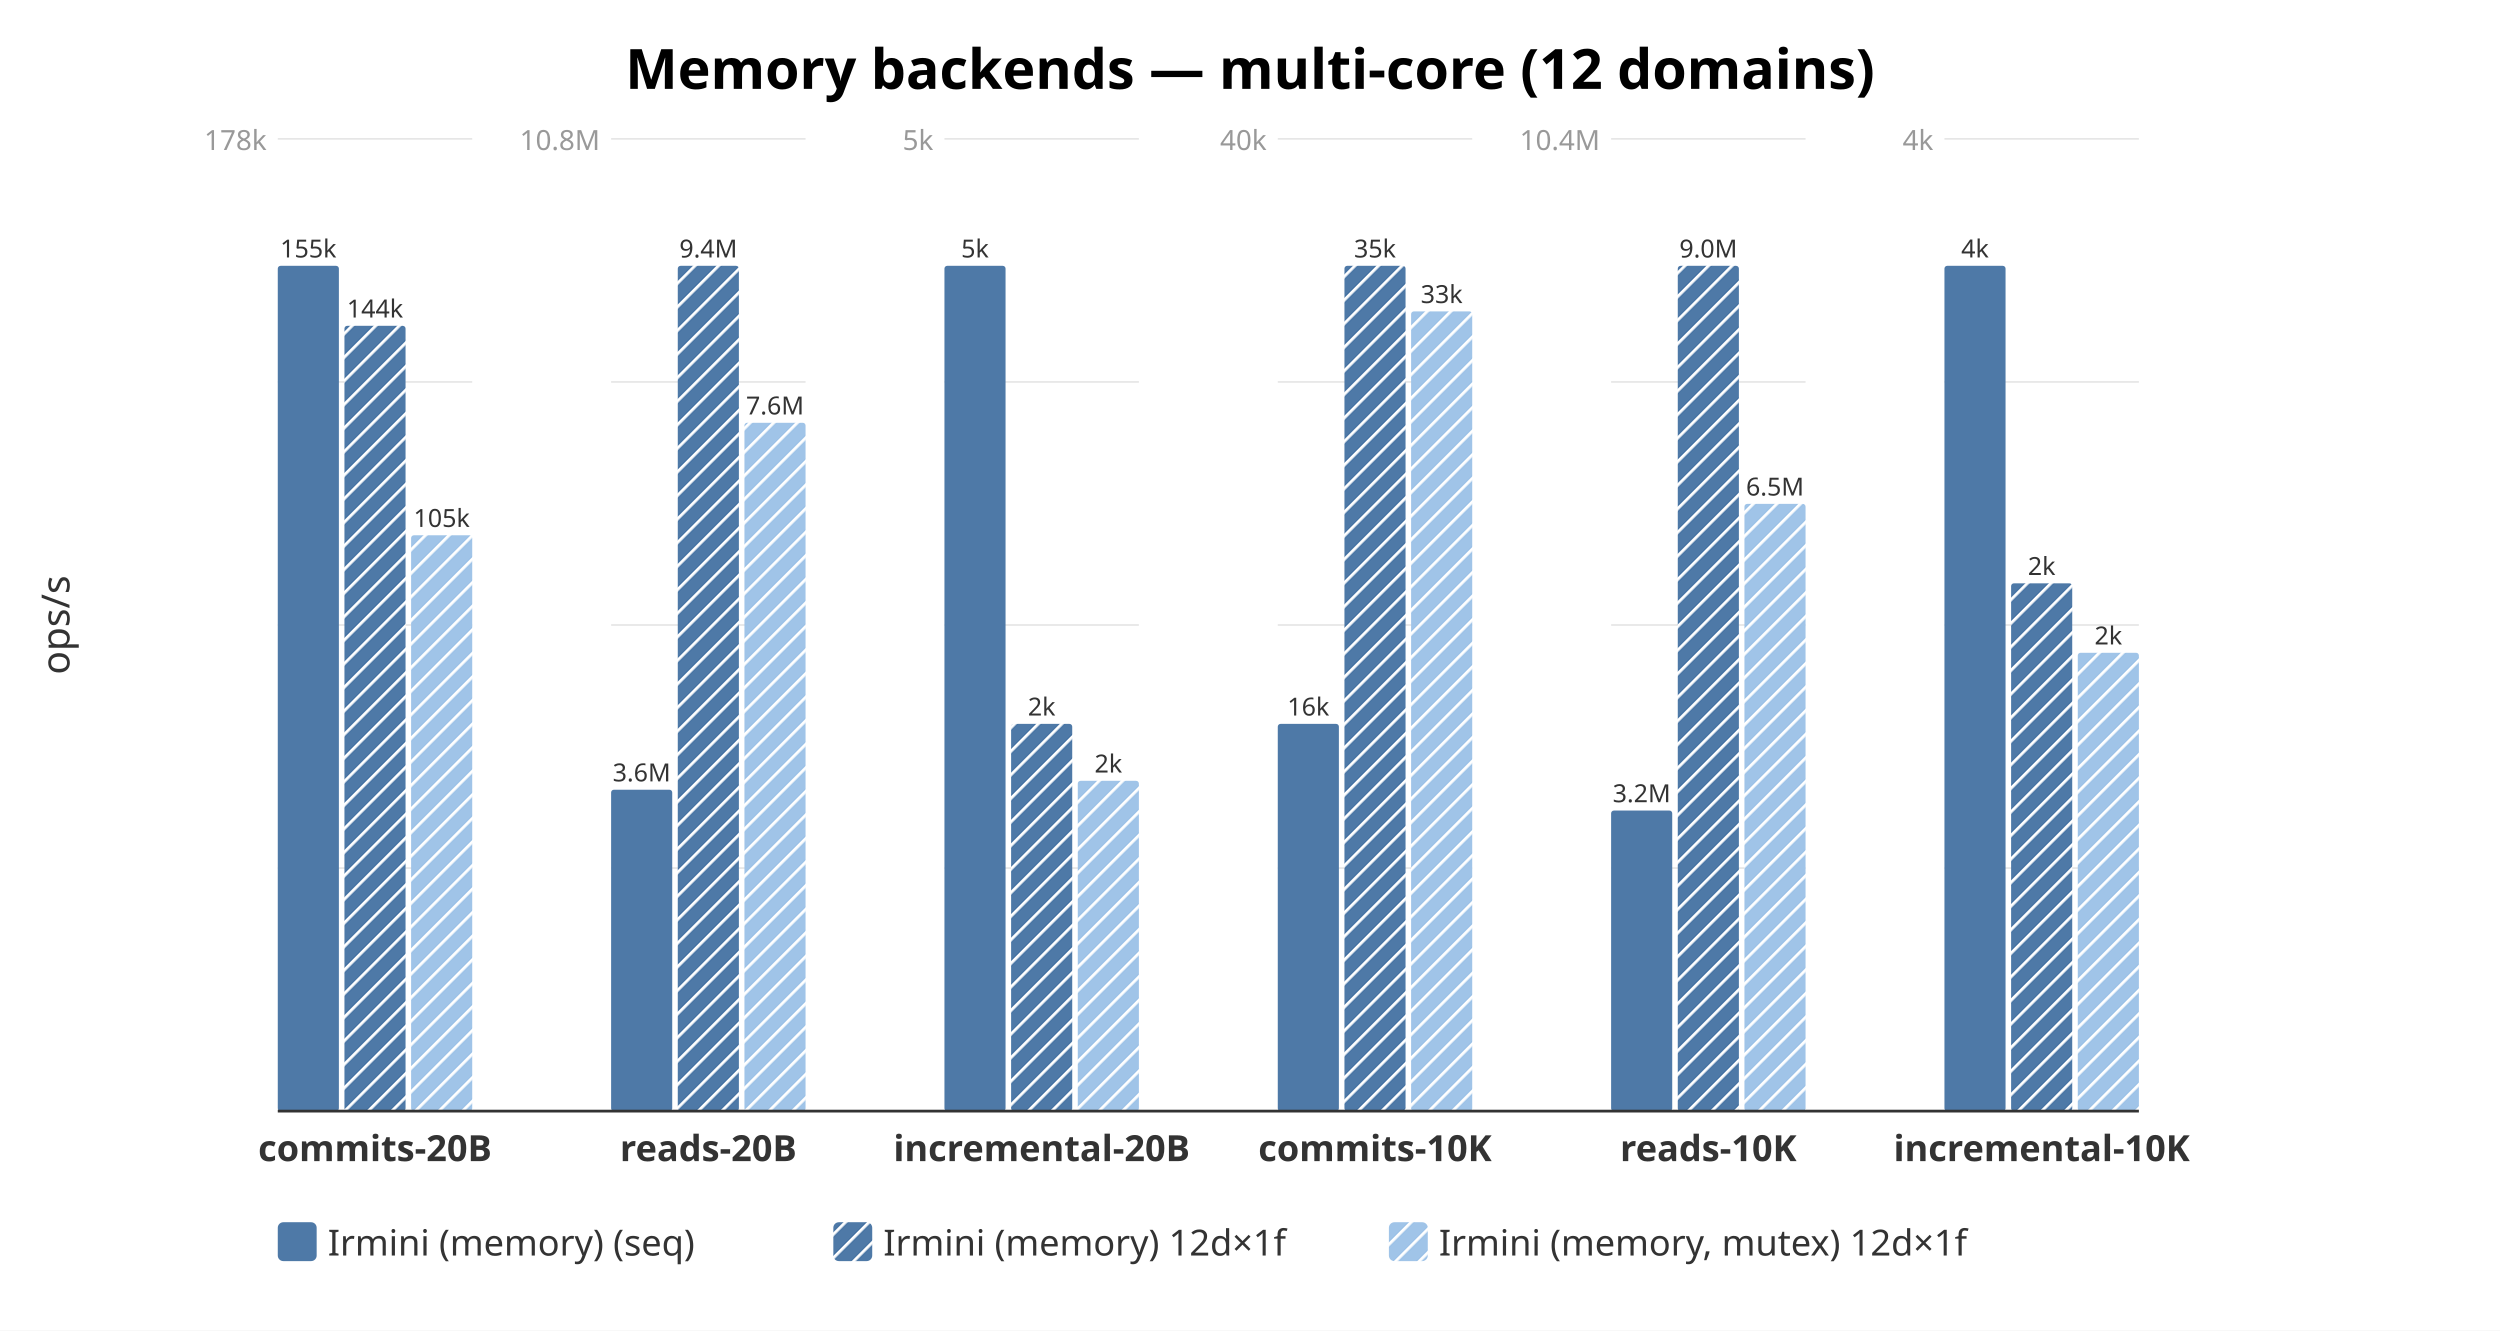
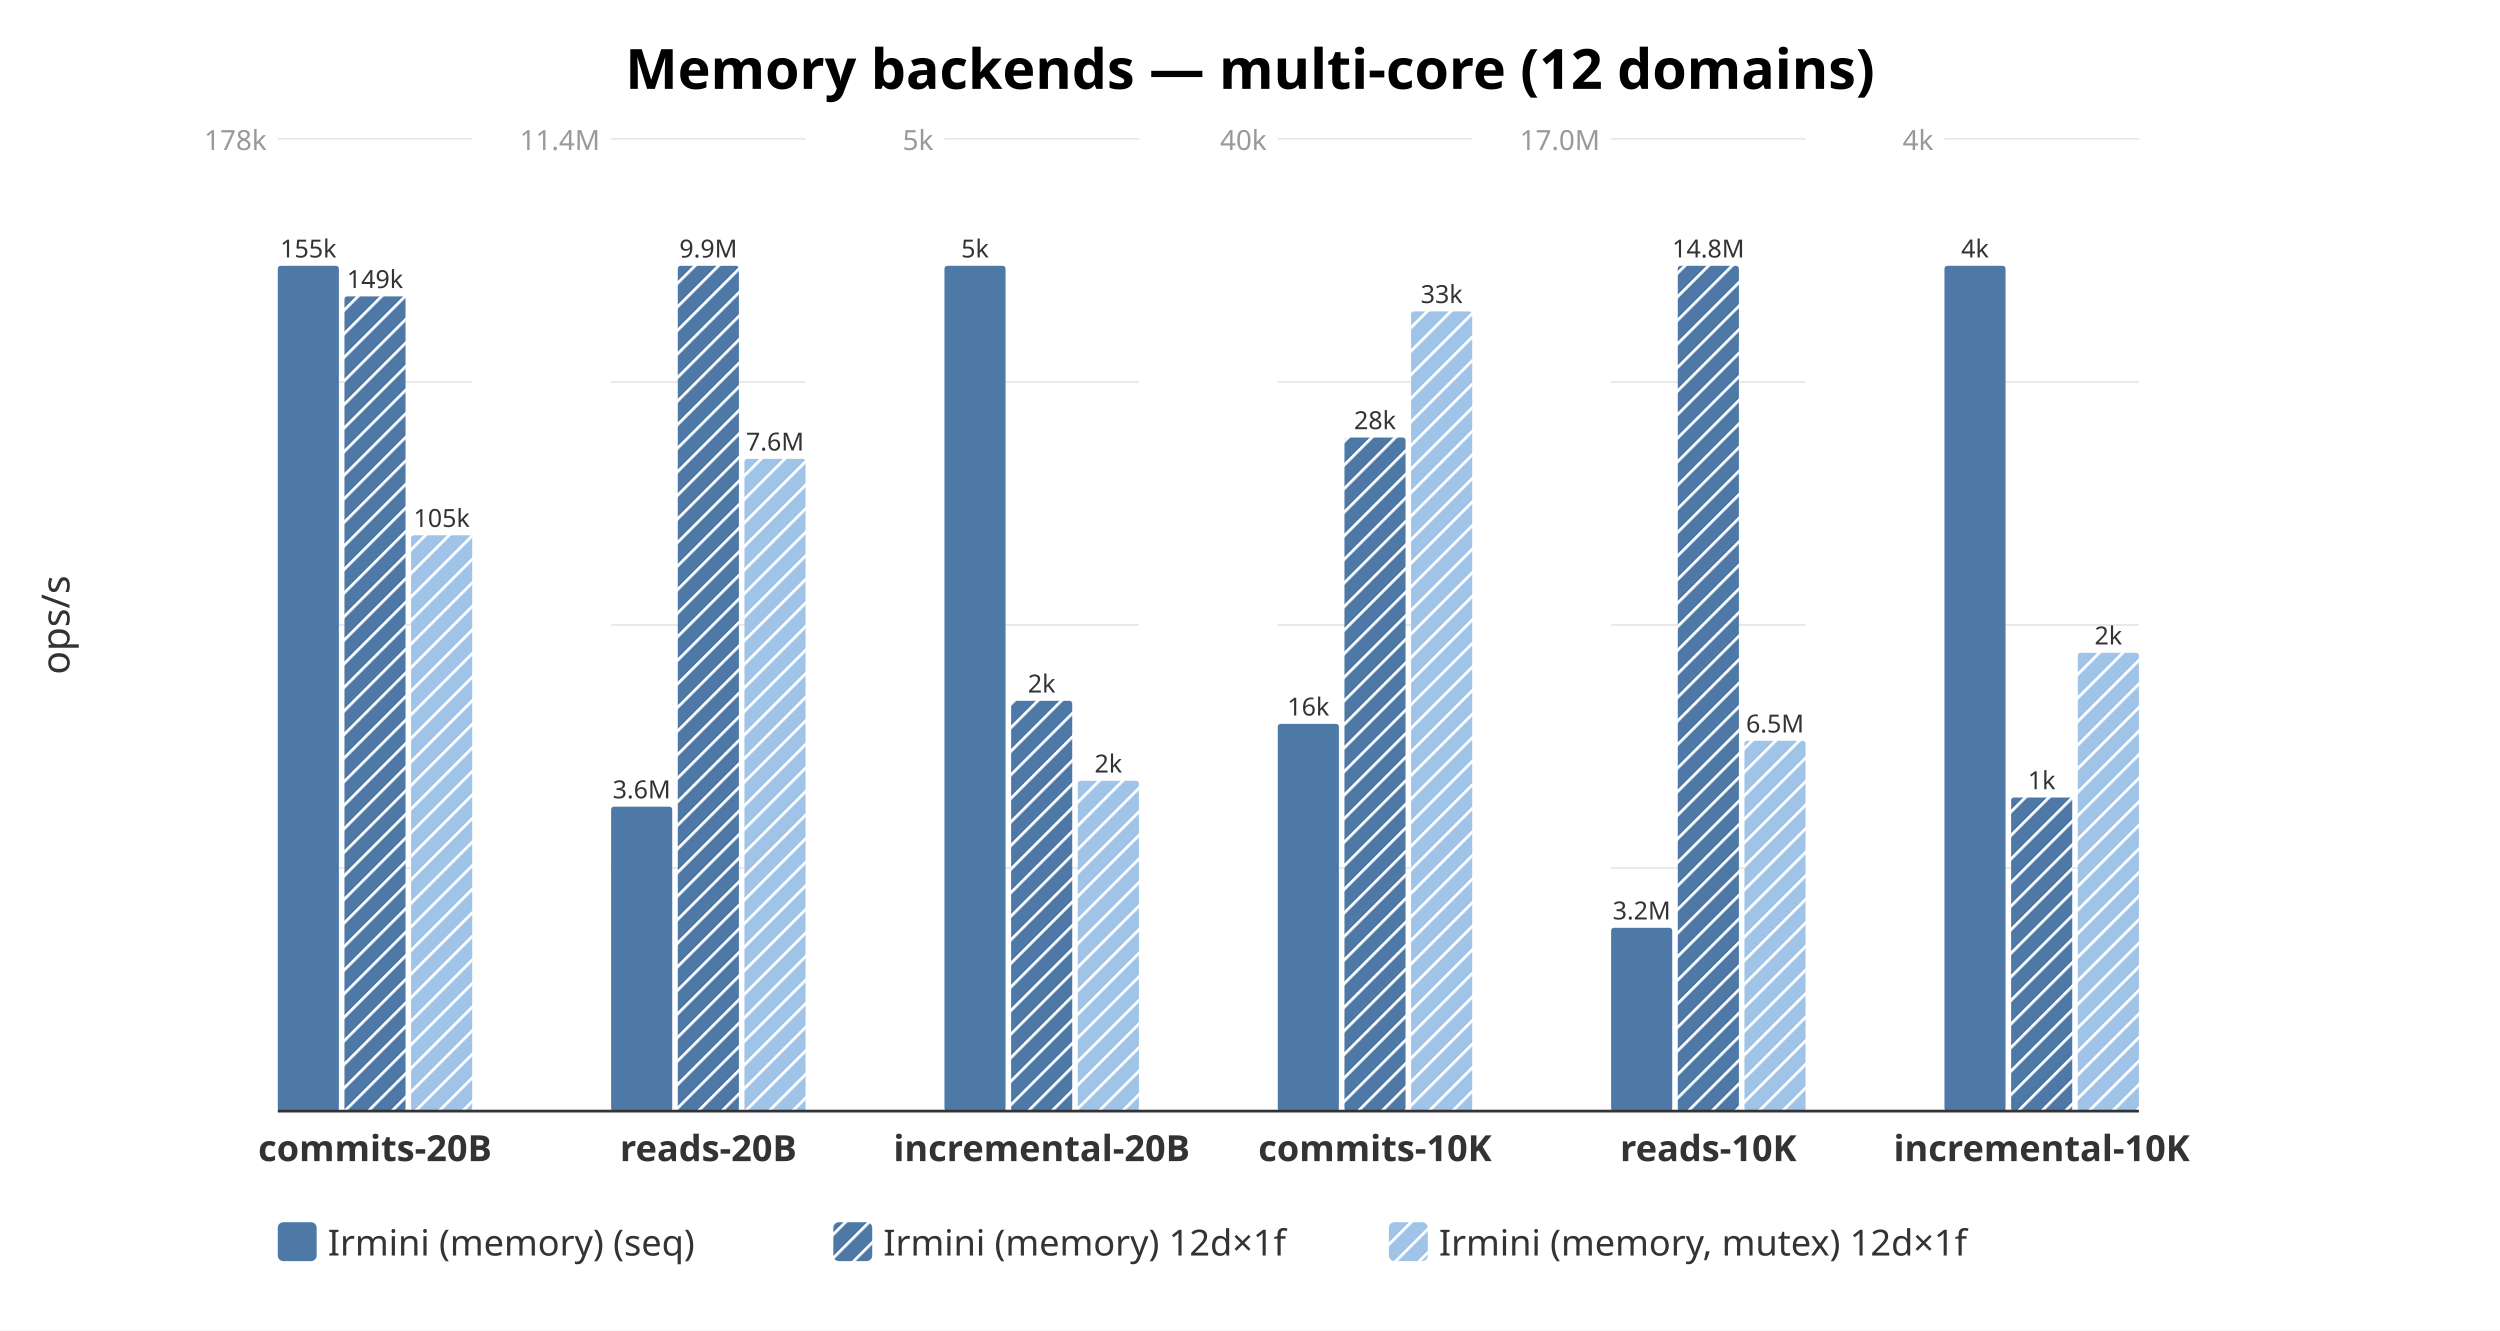
<svg xmlns="http://www.w3.org/2000/svg" width="900" height="479" font-family="system-ui, sans-serif" font-size="14">
  <rect width="900" height="479" fill="white" />
  <defs>
-     <pattern id="hatch-9652" width="6" height="6" patternUnits="userSpaceOnUse" patternTransform="rotate(45)">
+     <pattern id="hatch-4058" width="6" height="6" patternUnits="userSpaceOnUse" patternTransform="rotate(45)">
      <rect width="6" height="6" fill="#4e79a7" />
      <line x1="0" y1="0" x2="0" y2="6" stroke="white" stroke-width="2" />
    </pattern>
-     <pattern id="hatch-7561" width="6" height="6" patternUnits="userSpaceOnUse" patternTransform="rotate(45)">
+     <pattern id="hatch-3395" width="6" height="6" patternUnits="userSpaceOnUse" patternTransform="rotate(45)">
      <rect width="6" height="6" fill="#a0c4e8" />
      <line x1="0" y1="0" x2="0" y2="6" stroke="white" stroke-width="2" />
    </pattern>
  </defs>
  <text x="450.0" y="32" text-anchor="middle" font-size="20" font-weight="bold">Memory backends — multi-core (12 domains)</text>
  <g transform="translate(100,50)">
    <text x="-75" y="175.0" text-anchor="middle" font-size="14" fill="#333" transform="rotate(-90,-75,175.0)">ops/s</text>
    <line x1="0" y1="262.5" x2="70" y2="262.5" stroke="#e0e0e0" stroke-width="0.5" />
    <line x1="0" y1="175.0" x2="70" y2="175.0" stroke="#e0e0e0" stroke-width="0.5" />
    <line x1="0" y1="87.5" x2="70" y2="87.5" stroke="#e0e0e0" stroke-width="0.5" />
    <line x1="0" y1="0.0" x2="70" y2="0.0" stroke="#e0e0e0" stroke-width="0.5" />
    <text x="-4.0" y="4.0" text-anchor="end" font-size="10" fill="#999">178k</text>
    <rect x="0.0" y="45.7" width="22" height="304.3" fill="#4e79a7" rx="1" />
    <text x="11.0" y="42.7" text-anchor="middle" font-size="9" fill="#333">155k</text>
-     <rect x="24.0" y="67.3" width="22" height="282.7" fill="url(#hatch-9652)" rx="1" />
-     <text x="35.0" y="64.3" text-anchor="middle" font-size="9" fill="#333">144k</text>
-     <rect x="48.0" y="142.7" width="22" height="207.3" fill="url(#hatch-7561)" rx="1" />
+     <rect x="24.0" y="56.7" width="22" height="293.3" fill="url(#hatch-4058)" rx="1" />
+     <text x="35.0" y="53.7" text-anchor="middle" font-size="9" fill="#333">149k</text>
+     <rect x="48.0" y="142.7" width="22" height="207.3" fill="url(#hatch-3395)" rx="1" />
    <text x="59.0" y="139.7" text-anchor="middle" font-size="9" fill="#333">105k</text>
    <text x="35.0" y="368" text-anchor="middle" font-size="13" font-weight="bold" fill="#333">commits-20B</text>
    <line x1="120" y1="262.5" x2="190" y2="262.5" stroke="#e0e0e0" stroke-width="0.5" />
    <line x1="120" y1="175.0" x2="190" y2="175.0" stroke="#e0e0e0" stroke-width="0.5" />
    <line x1="120" y1="87.5" x2="190" y2="87.5" stroke="#e0e0e0" stroke-width="0.5" />
    <line x1="120" y1="0.0" x2="190" y2="0.0" stroke="#e0e0e0" stroke-width="0.5" />
-     <text x="116.0" y="4.0" text-anchor="end" font-size="10" fill="#999">10.8M</text>
-     <rect x="120.0" y="234.3" width="22" height="115.7" fill="#4e79a7" rx="1" />
-     <text x="131.0" y="231.3" text-anchor="middle" font-size="9" fill="#333">3.6M</text>
-     <rect x="144.0" y="45.7" width="22" height="304.3" fill="url(#hatch-9652)" rx="1" />
-     <text x="155.0" y="42.7" text-anchor="middle" font-size="9" fill="#333">9.4M</text>
-     <rect x="168.0" y="102.2" width="22" height="247.8" fill="url(#hatch-7561)" rx="1" />
-     <text x="179.0" y="99.2" text-anchor="middle" font-size="9" fill="#333">7.6M</text>
+     <text x="116.0" y="4.0" text-anchor="end" font-size="10" fill="#999">11.4M</text>
+     <rect x="120.0" y="240.4" width="22" height="109.6" fill="#4e79a7" rx="1" />
+     <text x="131.0" y="237.4" text-anchor="middle" font-size="9" fill="#333">3.6M</text>
+     <rect x="144.0" y="45.7" width="22" height="304.3" fill="url(#hatch-4058)" rx="1" />
+     <text x="155.0" y="42.7" text-anchor="middle" font-size="9" fill="#333">9.9M</text>
+     <rect x="168.0" y="115.2" width="22" height="234.8" fill="url(#hatch-3395)" rx="1" />
+     <text x="179.0" y="112.2" text-anchor="middle" font-size="9" fill="#333">7.6M</text>
    <text x="155.0" y="368" text-anchor="middle" font-size="13" font-weight="bold" fill="#333">reads-20B</text>
    <line x1="240" y1="262.5" x2="310" y2="262.5" stroke="#e0e0e0" stroke-width="0.5" />
    <line x1="240" y1="175.0" x2="310" y2="175.0" stroke="#e0e0e0" stroke-width="0.5" />
    <line x1="240" y1="87.5" x2="310" y2="87.5" stroke="#e0e0e0" stroke-width="0.5" />
    <line x1="240" y1="0.0" x2="310" y2="0.0" stroke="#e0e0e0" stroke-width="0.5" />
    <text x="236.0" y="4.0" text-anchor="end" font-size="10" fill="#999">5k</text>
    <rect x="240.0" y="45.7" width="22" height="304.3" fill="#4e79a7" rx="1" />
    <text x="251.0" y="42.7" text-anchor="middle" font-size="9" fill="#333">5k</text>
-     <rect x="264.0" y="210.6" width="22" height="139.4" fill="url(#hatch-9652)" rx="1" />
-     <text x="275.0" y="207.6" text-anchor="middle" font-size="9" fill="#333">2k</text>
-     <rect x="288.0" y="231.1" width="22" height="118.9" fill="url(#hatch-7561)" rx="1" />
+     <rect x="264.0" y="202.3" width="22" height="147.7" fill="url(#hatch-4058)" rx="1" />
+     <text x="275.0" y="199.3" text-anchor="middle" font-size="9" fill="#333">2k</text>
+     <rect x="288.0" y="231.1" width="22" height="118.9" fill="url(#hatch-3395)" rx="1" />
    <text x="299.0" y="228.1" text-anchor="middle" font-size="9" fill="#333">2k</text>
    <text x="275.0" y="368" text-anchor="middle" font-size="13" font-weight="bold" fill="#333">incremental-20B</text>
    <line x1="360" y1="262.5" x2="430" y2="262.5" stroke="#e0e0e0" stroke-width="0.5" />
    <line x1="360" y1="175.0" x2="430" y2="175.0" stroke="#e0e0e0" stroke-width="0.5" />
    <line x1="360" y1="87.5" x2="430" y2="87.5" stroke="#e0e0e0" stroke-width="0.5" />
    <line x1="360" y1="0.0" x2="430" y2="0.0" stroke="#e0e0e0" stroke-width="0.5" />
    <text x="356.0" y="4.0" text-anchor="end" font-size="10" fill="#999">40k</text>
    <rect x="360.0" y="210.6" width="22" height="139.4" fill="#4e79a7" rx="1" />
    <text x="371.0" y="207.6" text-anchor="middle" font-size="9" fill="#333">16k</text>
-     <rect x="384.0" y="45.7" width="22" height="304.3" fill="url(#hatch-9652)" rx="1" />
-     <text x="395.0" y="42.7" text-anchor="middle" font-size="9" fill="#333">35k</text>
-     <rect x="408.0" y="62.1" width="22" height="287.9" fill="url(#hatch-7561)" rx="1" />
+     <rect x="384.0" y="107.5" width="22" height="242.5" fill="url(#hatch-4058)" rx="1" />
+     <text x="395.0" y="104.5" text-anchor="middle" font-size="9" fill="#333">28k</text>
+     <rect x="408.0" y="62.1" width="22" height="287.9" fill="url(#hatch-3395)" rx="1" />
    <text x="419.0" y="59.1" text-anchor="middle" font-size="9" fill="#333">33k</text>
    <text x="395.0" y="368" text-anchor="middle" font-size="13" font-weight="bold" fill="#333">commits-10K</text>
    <line x1="480" y1="262.5" x2="550" y2="262.5" stroke="#e0e0e0" stroke-width="0.5" />
    <line x1="480" y1="175.0" x2="550" y2="175.0" stroke="#e0e0e0" stroke-width="0.5" />
    <line x1="480" y1="87.5" x2="550" y2="87.5" stroke="#e0e0e0" stroke-width="0.5" />
    <line x1="480" y1="0.0" x2="550" y2="0.0" stroke="#e0e0e0" stroke-width="0.5" />
-     <text x="476.0" y="4.0" text-anchor="end" font-size="10" fill="#999">10.4M</text>
-     <rect x="480.0" y="241.8" width="22" height="108.2" fill="#4e79a7" rx="1" />
-     <text x="491.0" y="238.8" text-anchor="middle" font-size="9" fill="#333">3.2M</text>
-     <rect x="504.0" y="45.7" width="22" height="304.3" fill="url(#hatch-9652)" rx="1" />
-     <text x="515.0" y="42.7" text-anchor="middle" font-size="9" fill="#333">9.0M</text>
-     <rect x="528.0" y="131.4" width="22" height="218.6" fill="url(#hatch-7561)" rx="1" />
-     <text x="539.0" y="128.4" text-anchor="middle" font-size="9" fill="#333">6.5M</text>
+     <text x="476.0" y="4.0" text-anchor="end" font-size="10" fill="#999">17.0M</text>
+     <rect x="480.0" y="284.0" width="22" height="66.0" fill="#4e79a7" rx="1" />
+     <text x="491.0" y="281.0" text-anchor="middle" font-size="9" fill="#333">3.2M</text>
+     <rect x="504.0" y="45.7" width="22" height="304.3" fill="url(#hatch-4058)" rx="1" />
+     <text x="515.0" y="42.7" text-anchor="middle" font-size="9" fill="#333">14.8M</text>
+     <rect x="528.0" y="216.7" width="22" height="133.3" fill="url(#hatch-3395)" rx="1" />
+     <text x="539.0" y="213.7" text-anchor="middle" font-size="9" fill="#333">6.5M</text>
    <text x="515.0" y="368" text-anchor="middle" font-size="13" font-weight="bold" fill="#333">reads-10K</text>
    <line x1="600" y1="262.5" x2="670" y2="262.5" stroke="#e0e0e0" stroke-width="0.5" />
    <line x1="600" y1="175.0" x2="670" y2="175.0" stroke="#e0e0e0" stroke-width="0.5" />
    <line x1="600" y1="87.5" x2="670" y2="87.5" stroke="#e0e0e0" stroke-width="0.5" />
    <line x1="600" y1="0.0" x2="670" y2="0.0" stroke="#e0e0e0" stroke-width="0.5" />
    <text x="596.0" y="4.0" text-anchor="end" font-size="10" fill="#999">4k</text>
    <rect x="600.0" y="45.7" width="22" height="304.3" fill="#4e79a7" rx="1" />
    <text x="611.0" y="42.7" text-anchor="middle" font-size="9" fill="#333">4k</text>
-     <rect x="624.0" y="160.0" width="22" height="190.0" fill="url(#hatch-9652)" rx="1" />
-     <text x="635.0" y="157.0" text-anchor="middle" font-size="9" fill="#333">2k</text>
-     <rect x="648.0" y="185.0" width="22" height="165.0" fill="url(#hatch-7561)" rx="1" />
+     <rect x="624.0" y="237.1" width="22" height="112.9" fill="url(#hatch-4058)" rx="1" />
+     <text x="635.0" y="234.1" text-anchor="middle" font-size="9" fill="#333">1k</text>
+     <rect x="648.0" y="185.0" width="22" height="165.0" fill="url(#hatch-3395)" rx="1" />
    <text x="659.0" y="182.0" text-anchor="middle" font-size="9" fill="#333">2k</text>
    <text x="635.0" y="368" text-anchor="middle" font-size="13" font-weight="bold" fill="#333">incremental-10K</text>
    <line x1="0" y1="350" x2="670" y2="350" stroke="#333" stroke-width="1" />
  </g>
  <g transform="translate(100,440)">
    <rect x="0" y="0" width="14" height="14" fill="#4e79a7" rx="2" />
    <text x="18" y="12" font-size="13" fill="#333">Irmini (memory) (seq)</text>
-     <rect x="200" y="0" width="14" height="14" fill="url(#hatch-9652)" rx="2" />
+     <rect x="200" y="0" width="14" height="14" fill="url(#hatch-4058)" rx="2" />
    <text x="218" y="12" font-size="13" fill="#333">Irmini (memory) 12d×1f</text>
-     <rect x="400" y="0" width="14" height="14" fill="url(#hatch-7561)" rx="2" />
+     <rect x="400" y="0" width="14" height="14" fill="url(#hatch-3395)" rx="2" />
    <text x="418" y="12" font-size="13" fill="#333">Irmini (memory, mutex) 12d×1f</text>
  </g>
</svg>
